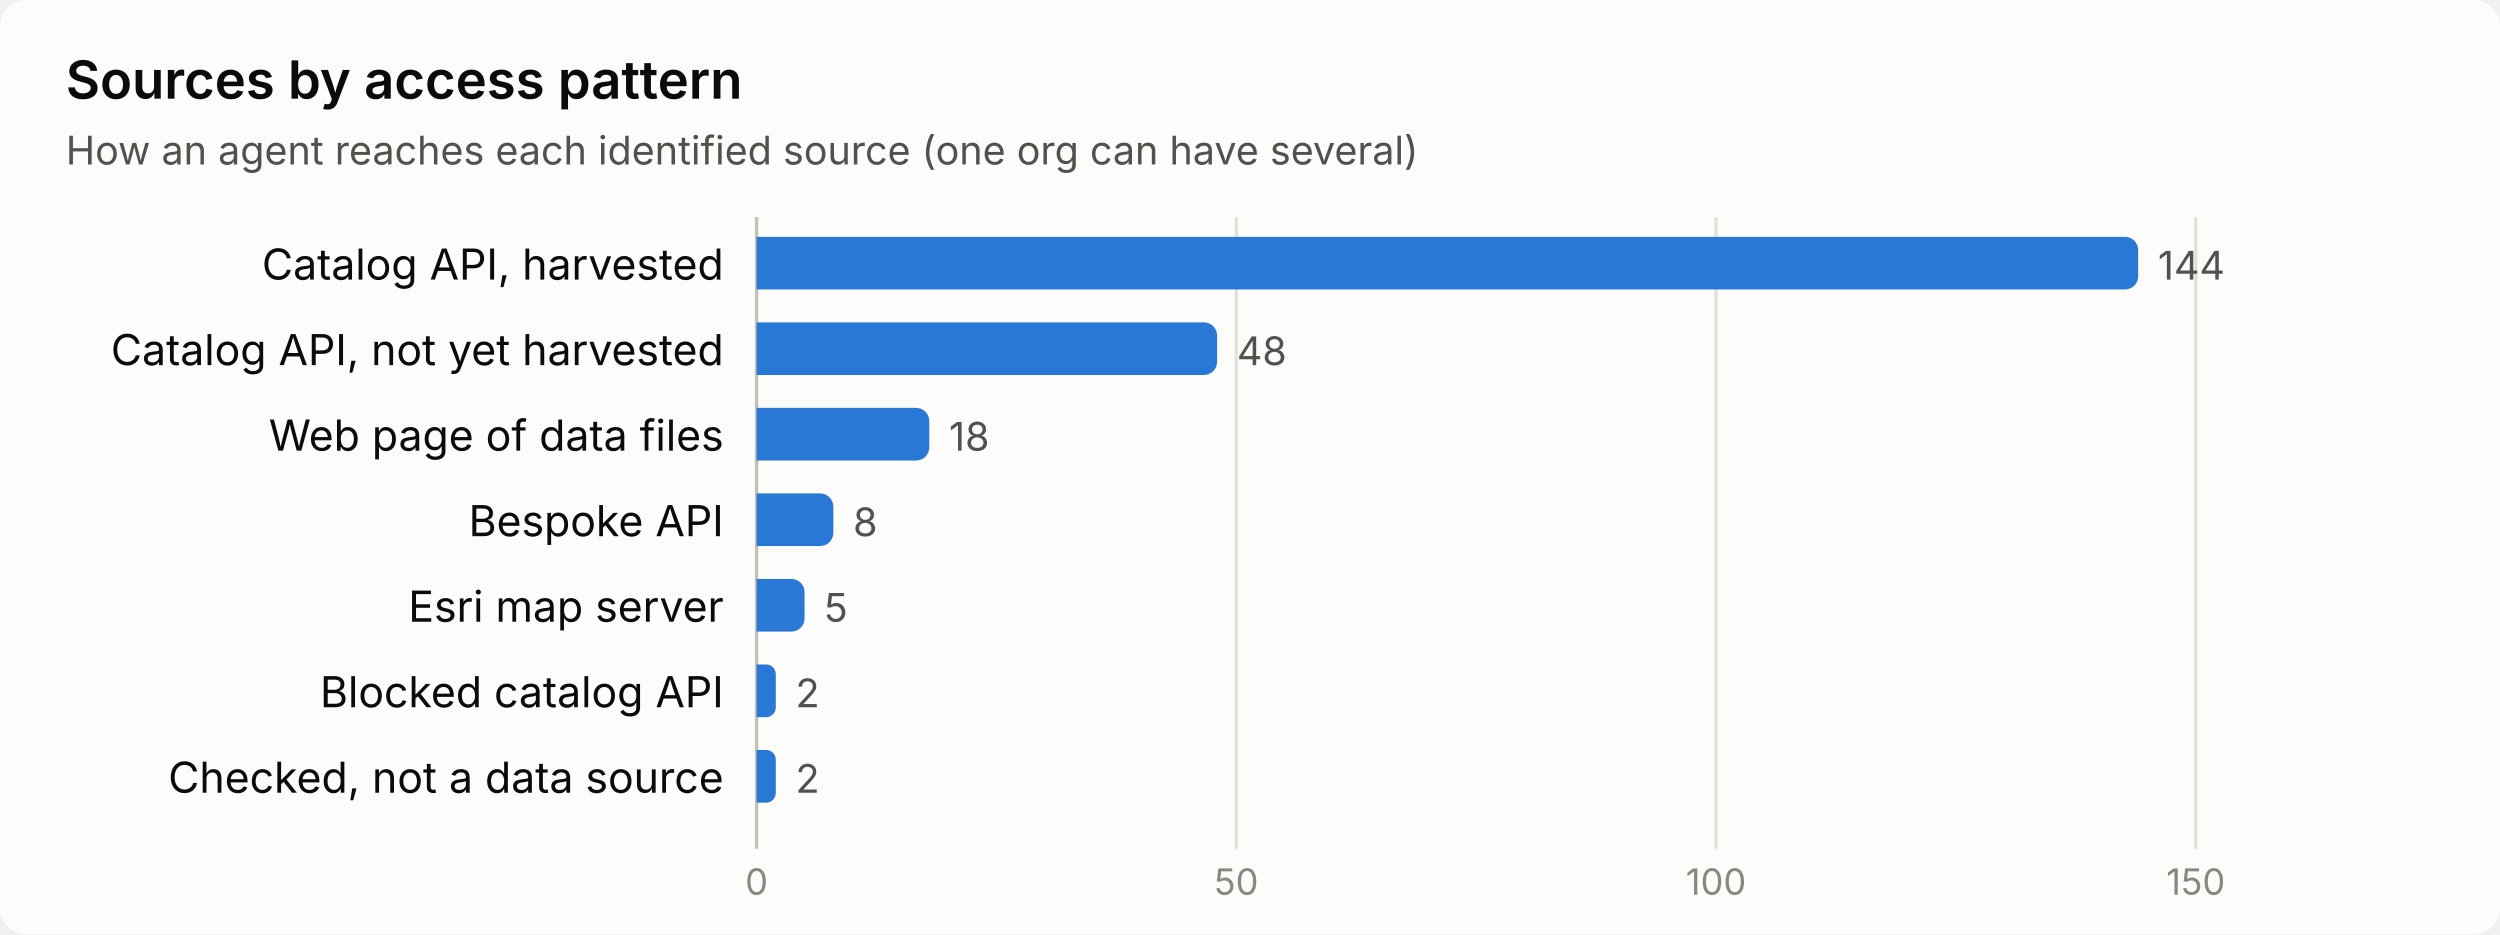
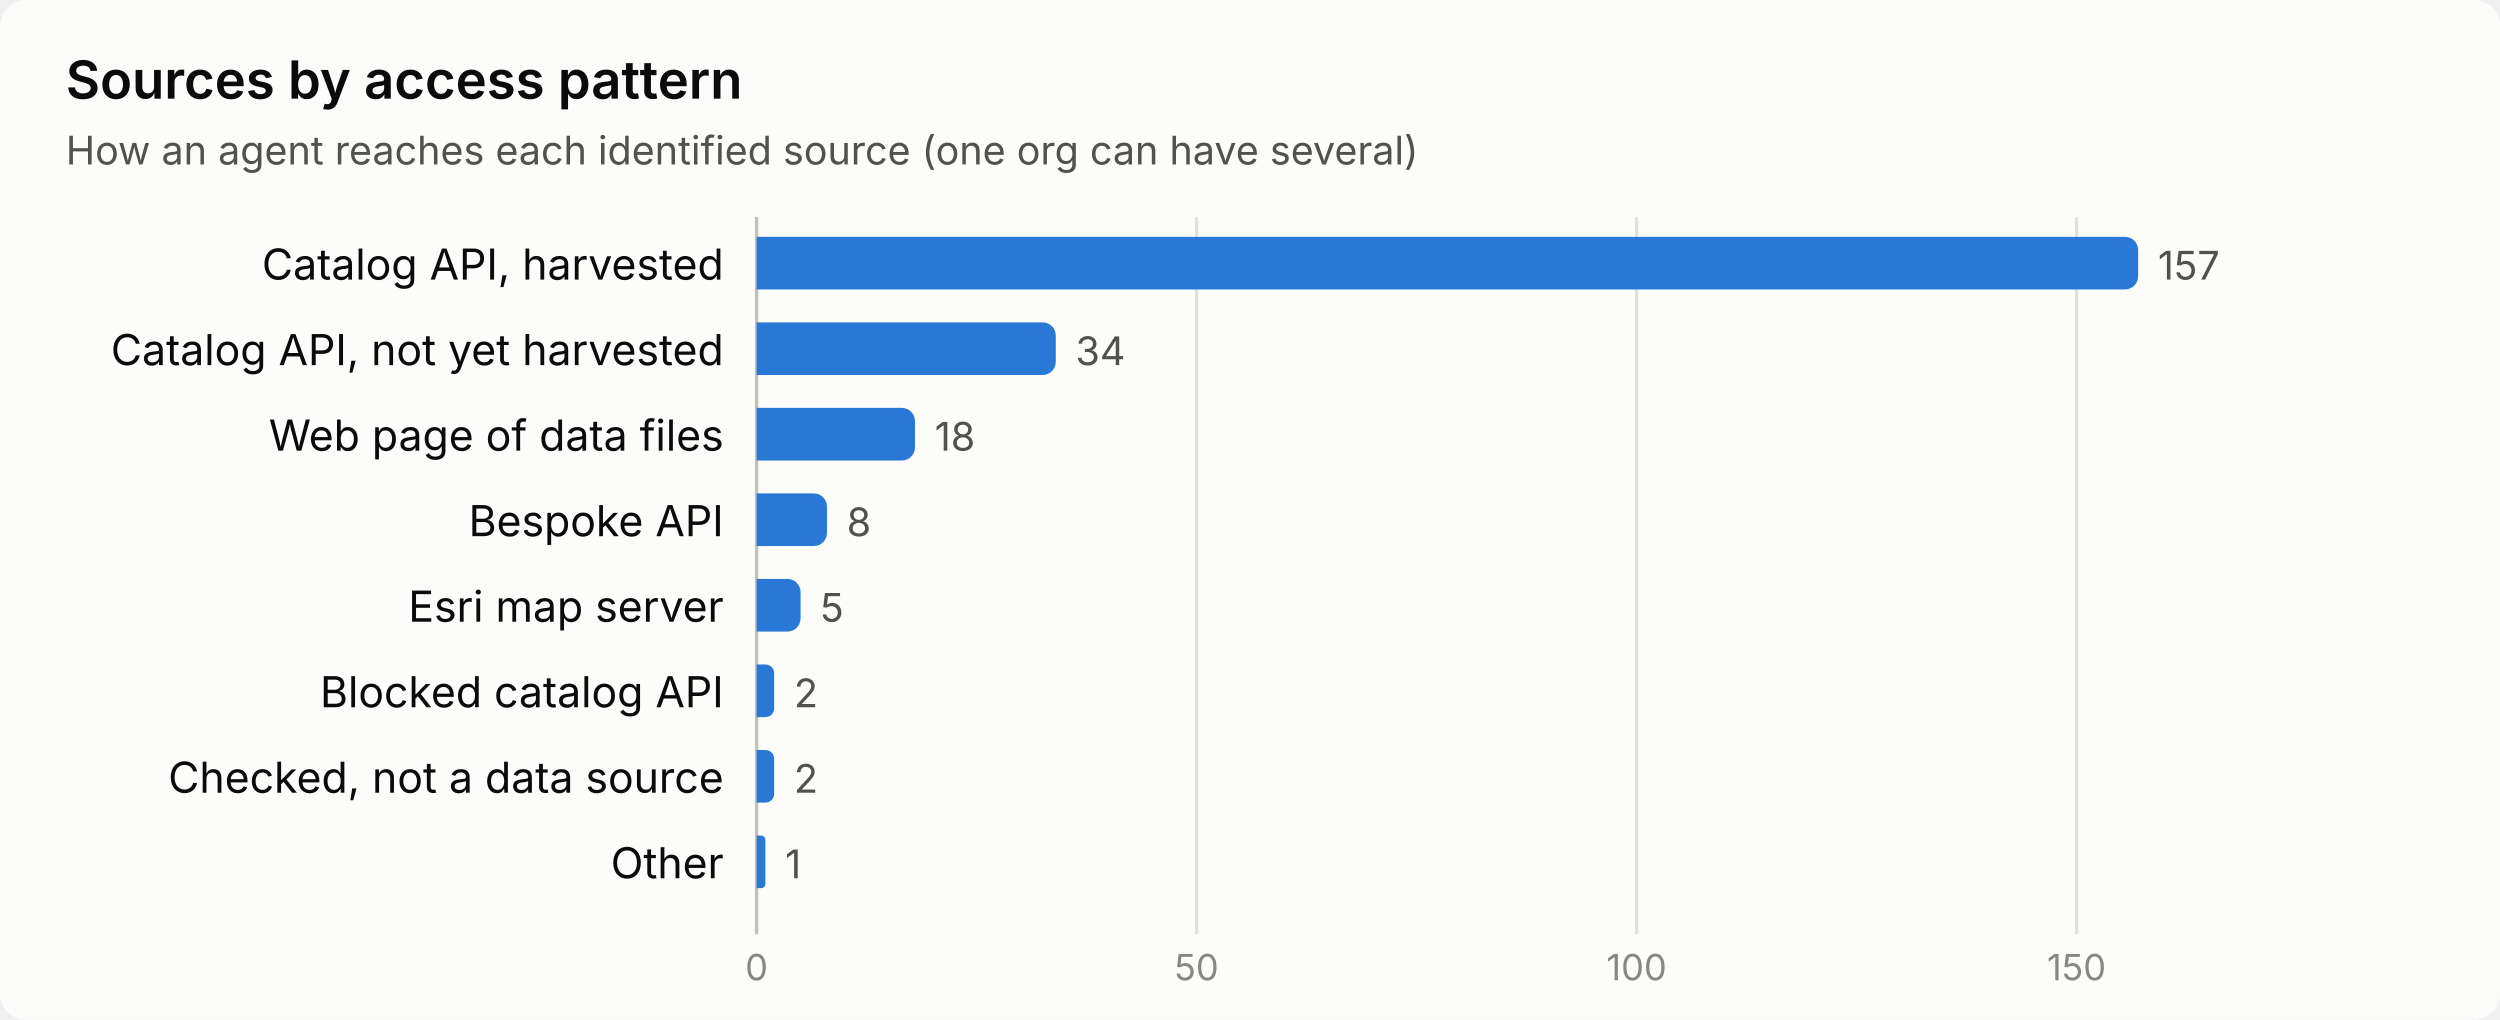
- <svg xmlns="http://www.w3.org/2000/svg" viewBox="0 0 760 284" width="760" height="284" role="img" aria-labelledby="t d">
+ <svg xmlns="http://www.w3.org/2000/svg" viewBox="0 0 760 310" width="760" height="310" role="img" aria-labelledby="t d">
  <style>
.t{font:600 16px system-ui,-apple-system,"Segoe UI",sans-serif} .st,.v{font:12px system-ui,-apple-system,"Segoe UI",sans-serif} .l{font:13px system-ui,-apple-system,"Segoe UI",sans-serif} .m{font:11px system-ui,-apple-system,"Segoe UI",sans-serif} .in{font:600 11px system-ui,-apple-system,"Segoe UI",sans-serif}
.v{font-variant-numeric:tabular-nums} .grid,.base{stroke-width:1}
.bg{fill:#fcfcfb} .t,.l{fill:#0b0b0b} .st,.v{fill:#52514e} .m{fill:#898781} .grid{stroke:#e1e0d9} .base{stroke:#c3c2b7} .s1{fill:#2a78d6} .s2{fill:#eb6834} .s3{fill:#1baf7a} .s4{fill:#eda100} .s5{fill:#e87ba4}
.i1,.i2{fill:#ffffff} .i3,.i4,.i5{fill:#0b0b0b}
@media (prefers-color-scheme: dark){.bg{fill:#1a1a19} .t,.l{fill:#ffffff} .st,.v{fill:#c3c2b7} .m{fill:#898781} .grid{stroke:#2c2c2a} .base{stroke:#383835} .s1{fill:#3987e5} .s2{fill:#d95926} .s3{fill:#199e70} .s4{fill:#c98500} .s5{fill:#d55181} .i3,.i5{fill:#ffffff}}
</style>
-   <rect class="bg" width="760" height="284" rx="8" />
+   <rect class="bg" width="760" height="310" rx="8" />
  <text class="t" x="20" y="30">Sources by access pattern</text>
  <text class="st" x="20" y="50">How an agent reaches each identified source (one org can have several)</text>
-   <line class="grid" x1="230" x2="230" y1="66" y2="258" />
-   <text class="m" x="230" y="272" text-anchor="middle">0</text>
-   <line class="grid" x1="375.833" x2="375.833" y1="66" y2="258" />
-   <text class="m" x="375.833" y="272" text-anchor="middle">50</text>
-   <line class="grid" x1="521.667" x2="521.667" y1="66" y2="258" />
-   <text class="m" x="521.667" y="272" text-anchor="middle">100</text>
-   <line class="grid" x1="667.5" x2="667.5" y1="66" y2="258" />
-   <text class="m" x="667.5" y="272" text-anchor="middle">150</text>
-   <line class="base" x1="230" x2="230" y1="66" y2="258" />
+   <line class="grid" x1="230" x2="230" y1="66" y2="284" />
+   <text class="m" x="230" y="298" text-anchor="middle">0</text>
+   <line class="grid" x1="363.758" x2="363.758" y1="66" y2="284" />
+   <text class="m" x="363.758" y="298" text-anchor="middle">50</text>
+   <line class="grid" x1="497.516" x2="497.516" y1="66" y2="284" />
+   <text class="m" x="497.516" y="298" text-anchor="middle">100</text>
+   <line class="grid" x1="631.274" x2="631.274" y1="66" y2="284" />
+   <text class="m" x="631.274" y="298" text-anchor="middle">150</text>
+   <line class="base" x1="230" x2="230" y1="66" y2="284" />
  <text class="l" x="220" y="85" text-anchor="end">Catalog API, harvested</text>
  <path class="s1" d="M230,72h416a4,4 0 0 1 4,4v8a4,4 0 0 1 -4,4h-416z" />
-   <text class="v" x="656" y="85">144</text>
+   <text class="v" x="656" y="85">157</text>
  <text class="l" x="220" y="111" text-anchor="end">Catalog API, not yet harvested</text>
-   <path class="s1" d="M230,98h136a4,4 0 0 1 4,4v8a4,4 0 0 1 -4,4h-136z" />
-   <text class="v" x="376" y="111">48</text>
+   <path class="s1" d="M230,98h86.955a4,4 0 0 1 4,4v8a4,4 0 0 1 -4,4h-86.955z" />
+   <text class="v" x="326.955" y="111">34</text>
  <text class="l" x="220" y="137" text-anchor="end">Web page of data files</text>
-   <path class="s1" d="M230,124h48.5a4,4 0 0 1 4,4v8a4,4 0 0 1 -4,4h-48.5z" />
-   <text class="v" x="288.5" y="137">18</text>
+   <path class="s1" d="M230,124h44.153a4,4 0 0 1 4,4v8a4,4 0 0 1 -4,4h-44.153z" />
+   <text class="v" x="284.153" y="137">18</text>
  <text class="l" x="220" y="163" text-anchor="end">Bespoke API</text>
-   <path class="s1" d="M230,150h19.333a4,4 0 0 1 4,4v8a4,4 0 0 1 -4,4h-19.333z" />
-   <text class="v" x="259.333" y="163">8</text>
+   <path class="s1" d="M230,150h17.401a4,4 0 0 1 4,4v8a4,4 0 0 1 -4,4h-17.401z" />
+   <text class="v" x="257.401" y="163">8</text>
  <text class="l" x="220" y="189" text-anchor="end">Esri map server</text>
-   <path class="s1" d="M230,176h10.583a4,4 0 0 1 4,4v8a4,4 0 0 1 -4,4h-10.583z" />
-   <text class="v" x="250.583" y="189">5</text>
+   <path class="s1" d="M230,176h9.376a4,4 0 0 1 4,4v8a4,4 0 0 1 -4,4h-9.376z" />
+   <text class="v" x="249.376" y="189">5</text>
  <text class="l" x="220" y="215" text-anchor="end">Blocked catalog API</text>
-   <path class="s1" d="M230,202h2.917a2.917,2.917 0 0 1 2.917,2.917v10.167a2.917,2.917 0 0 1 -2.917,2.917h-2.917z" />
-   <text class="v" x="241.833" y="215">2</text>
+   <path class="s1" d="M230,202h2.675a2.675,2.675 0 0 1 2.675,2.675v10.65a2.675,2.675 0 0 1 -2.675,2.675h-2.675z" />
+   <text class="v" x="241.35" y="215">2</text>
  <text class="l" x="220" y="241" text-anchor="end">Checked, not a data source</text>
-   <path class="s1" d="M230,228h2.917a2.917,2.917 0 0 1 2.917,2.917v10.167a2.917,2.917 0 0 1 -2.917,2.917h-2.917z" />
-   <text class="v" x="241.833" y="241">2</text>
+   <path class="s1" d="M230,228h2.675a2.675,2.675 0 0 1 2.675,2.675v10.65a2.675,2.675 0 0 1 -2.675,2.675h-2.675z" />
+   <text class="v" x="241.35" y="241">2</text>
+   <text class="l" x="220" y="267" text-anchor="end">Other</text>
+   <path class="s1" d="M230,254h1.338a1.338,1.338 0 0 1 1.338,1.338v13.325a1.338,1.338 0 0 1 -1.338,1.338h-1.338z" />
+   <text class="v" x="238.675" y="267">1</text>
</svg>
